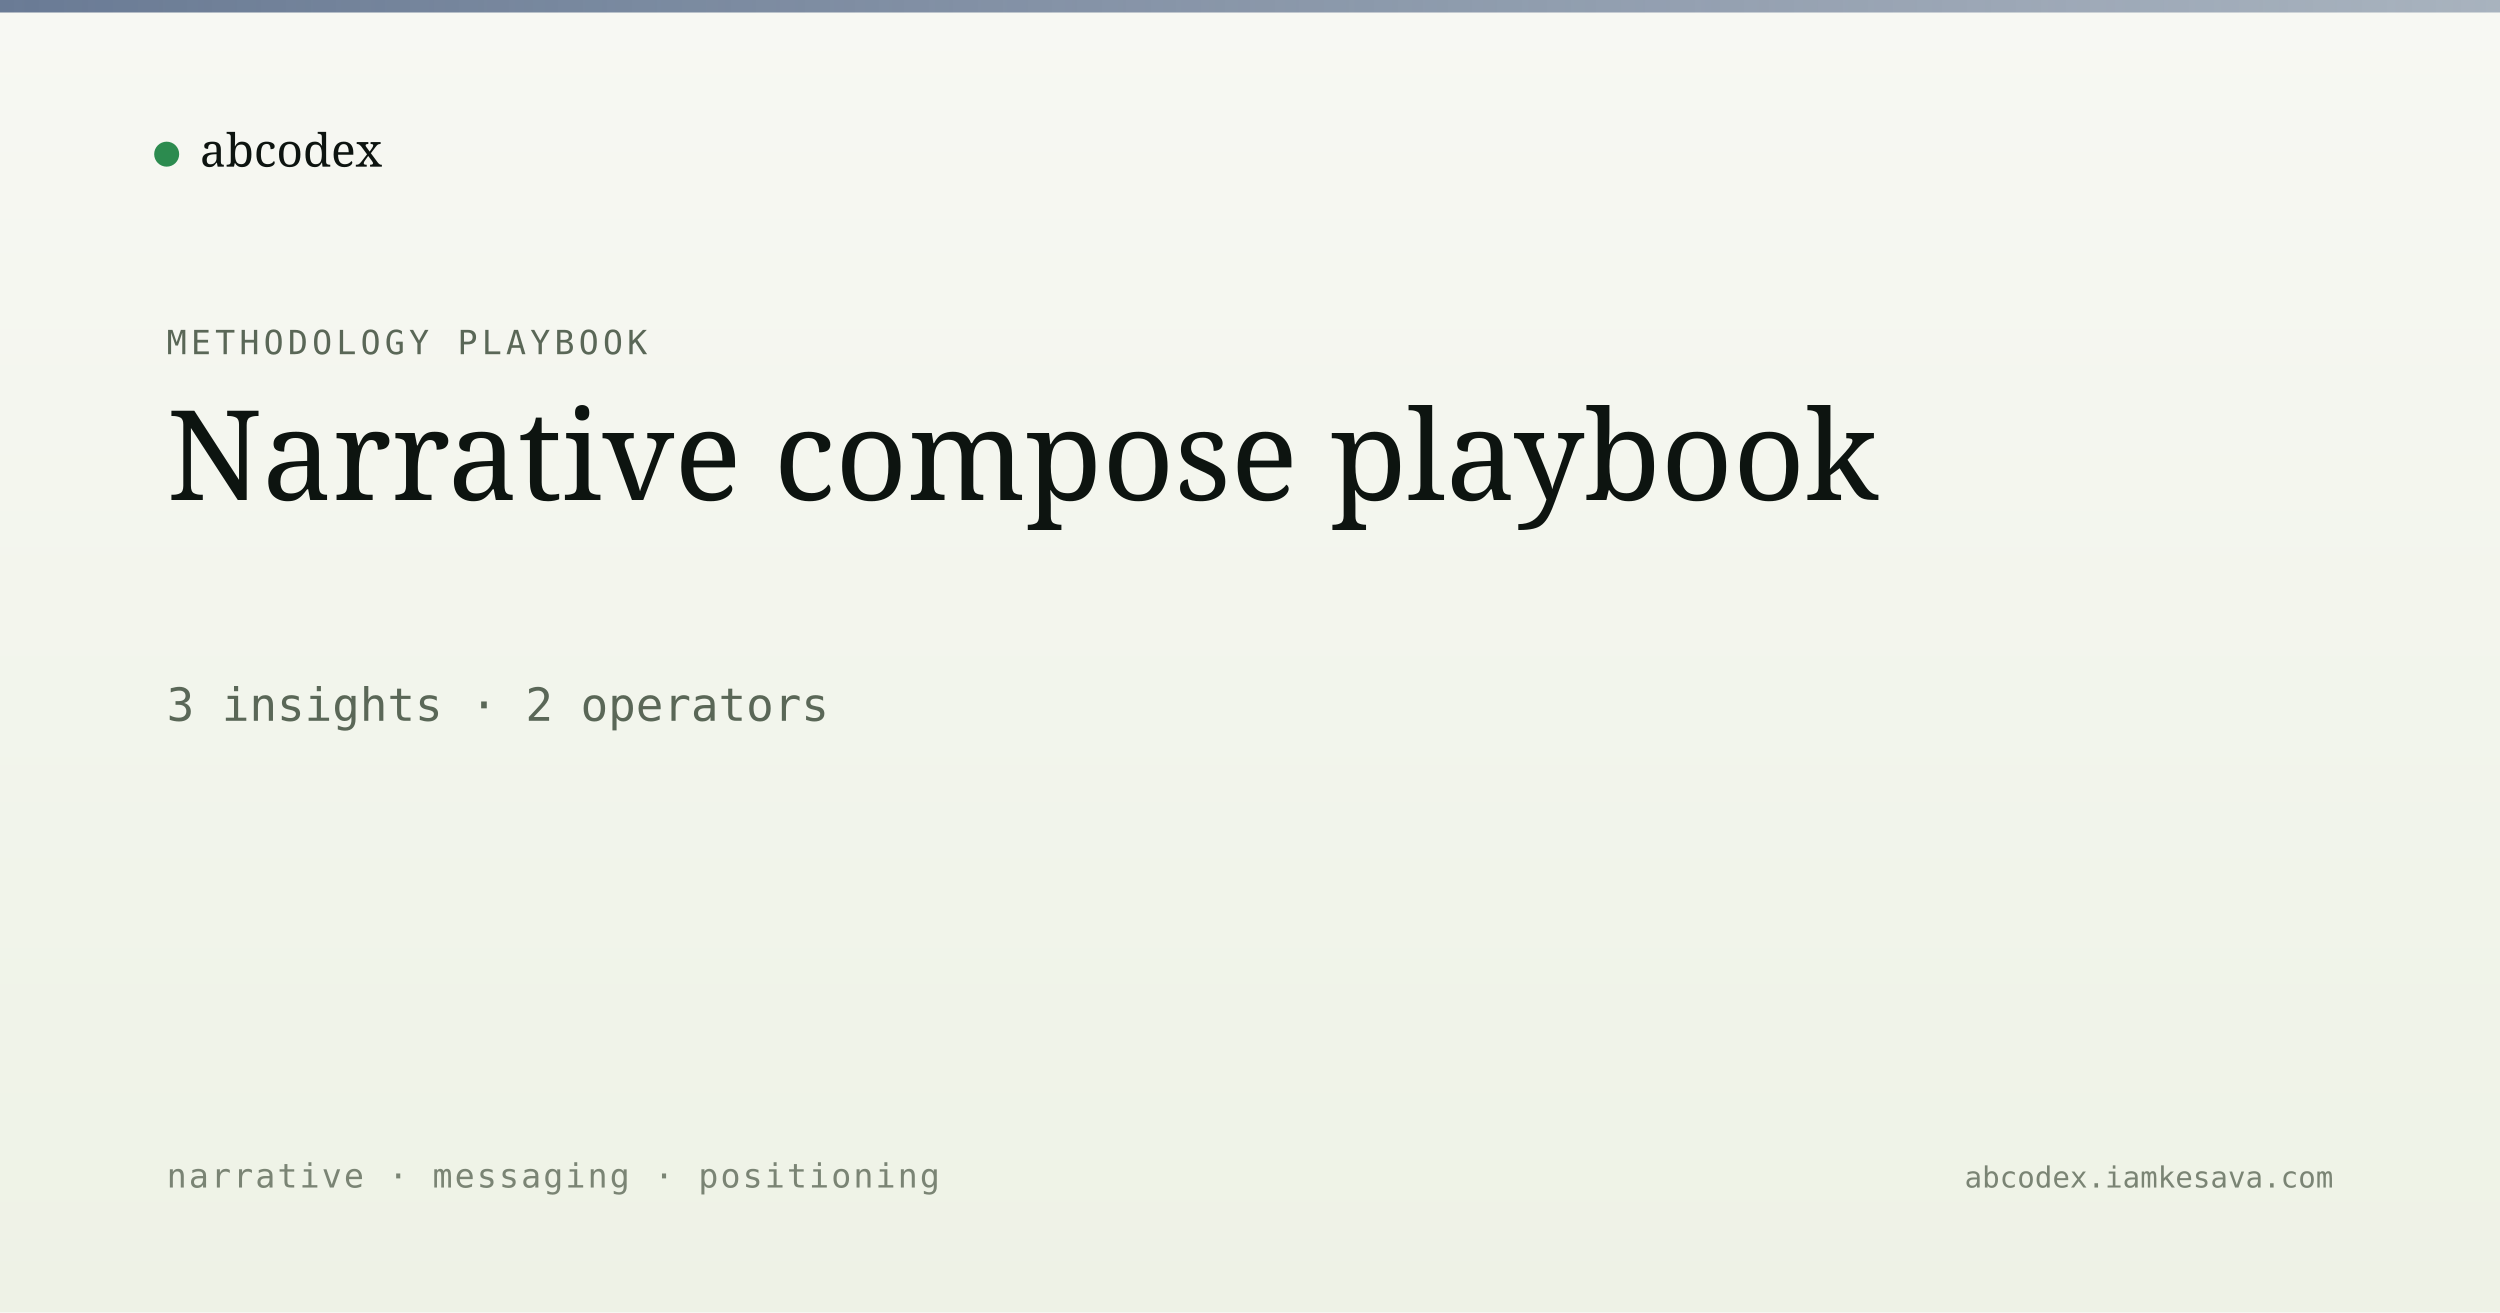
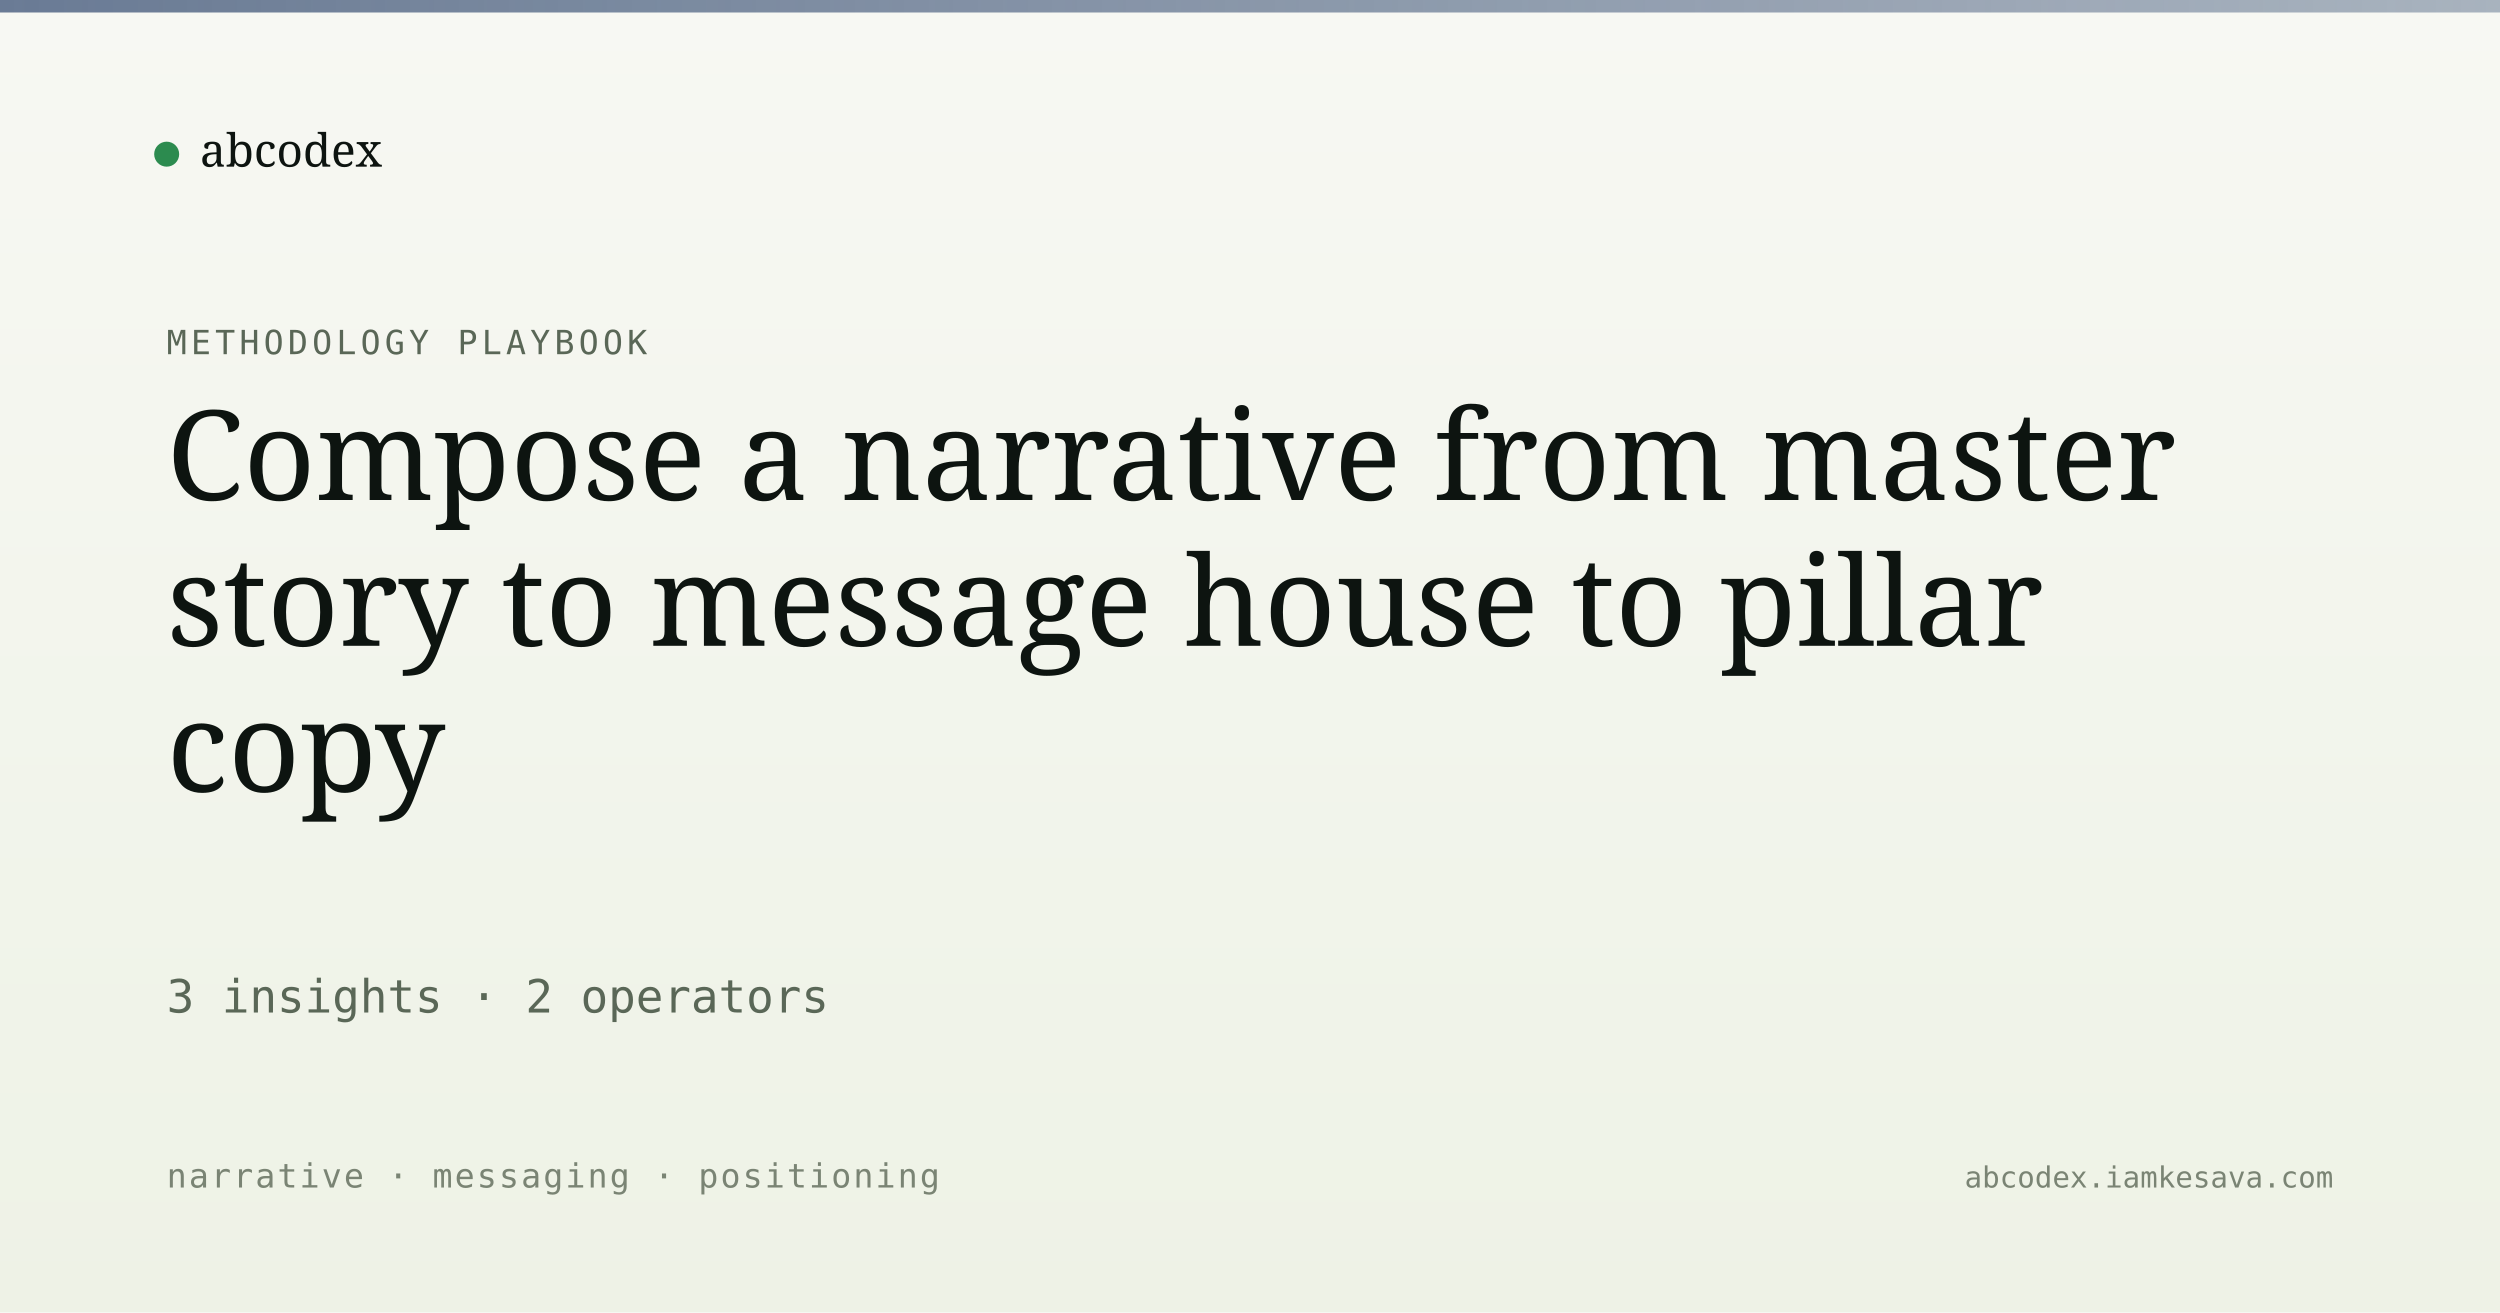
<svg xmlns="http://www.w3.org/2000/svg" viewBox="0 0 1200 630" width="1200" height="630">
  <defs>
    <linearGradient id="bg" x1="0" y1="0" x2="0" y2="1">
      <stop offset="0" stop-color="#f7f8f3" />
      <stop offset="1" stop-color="#eef2e6" />
    </linearGradient>
    <linearGradient id="band" x1="0" y1="0" x2="1" y2="0">
      <stop offset="0" stop-color="#5a6d8a" stop-opacity="0.9" />
      <stop offset="1" stop-color="#5a6d8a" stop-opacity="0.5" />
    </linearGradient>
  </defs>
  <rect width="1200" height="630" fill="url(#bg)" />
  <rect x="0" y="0" width="1200" height="6" fill="url(#band)" />
  <g transform="translate(80, 60)">
    <circle cx="0" cy="14" r="6" fill="#2c8b4f" />
    <text x="16" y="20" font-family="Newsreader, serif" font-size="22" fill="#0d1410">abcodex</text>
  </g>
  <text x="80" y="170" font-family="JetBrains Mono, monospace" font-size="16" fill="#5a6757" letter-spacing="2">METHODOLOGY PLAYBOOK</text>
-   <text x="80" y="240" font-family="Newsreader, serif" font-size="60" font-weight="500" fill="#0d1410">Narrative compose playbook</text>
-   <text x="80" y="346" font-family="JetBrains Mono, monospace" font-size="22" fill="#5a6757">3 insights · 2 operators</text>
+   <text x="80" y="240" font-family="Newsreader, serif" font-size="60" font-weight="500" fill="#0d1410">Compose a narrative from master</text>
+   <text x="80" y="310" font-family="Newsreader, serif" font-size="60" font-weight="500" fill="#0d1410">story to message house to pillar</text>
+   <text x="80" y="380" font-family="Newsreader, serif" font-size="60" font-weight="500" fill="#0d1410">copy</text>
+   <text x="80" y="486" font-family="JetBrains Mono, monospace" font-size="22" fill="#5a6757">3 insights · 2 operators</text>
  <text x="80" y="570" font-family="JetBrains Mono, monospace" font-size="16" fill="#7a8474" letter-spacing="1">narrative · messaging · positioning</text>
  <text x="1120" y="570" text-anchor="end" font-family="JetBrains Mono, monospace" font-size="14" fill="#7a8474">abcodex.iamkesava.com</text>
</svg>
